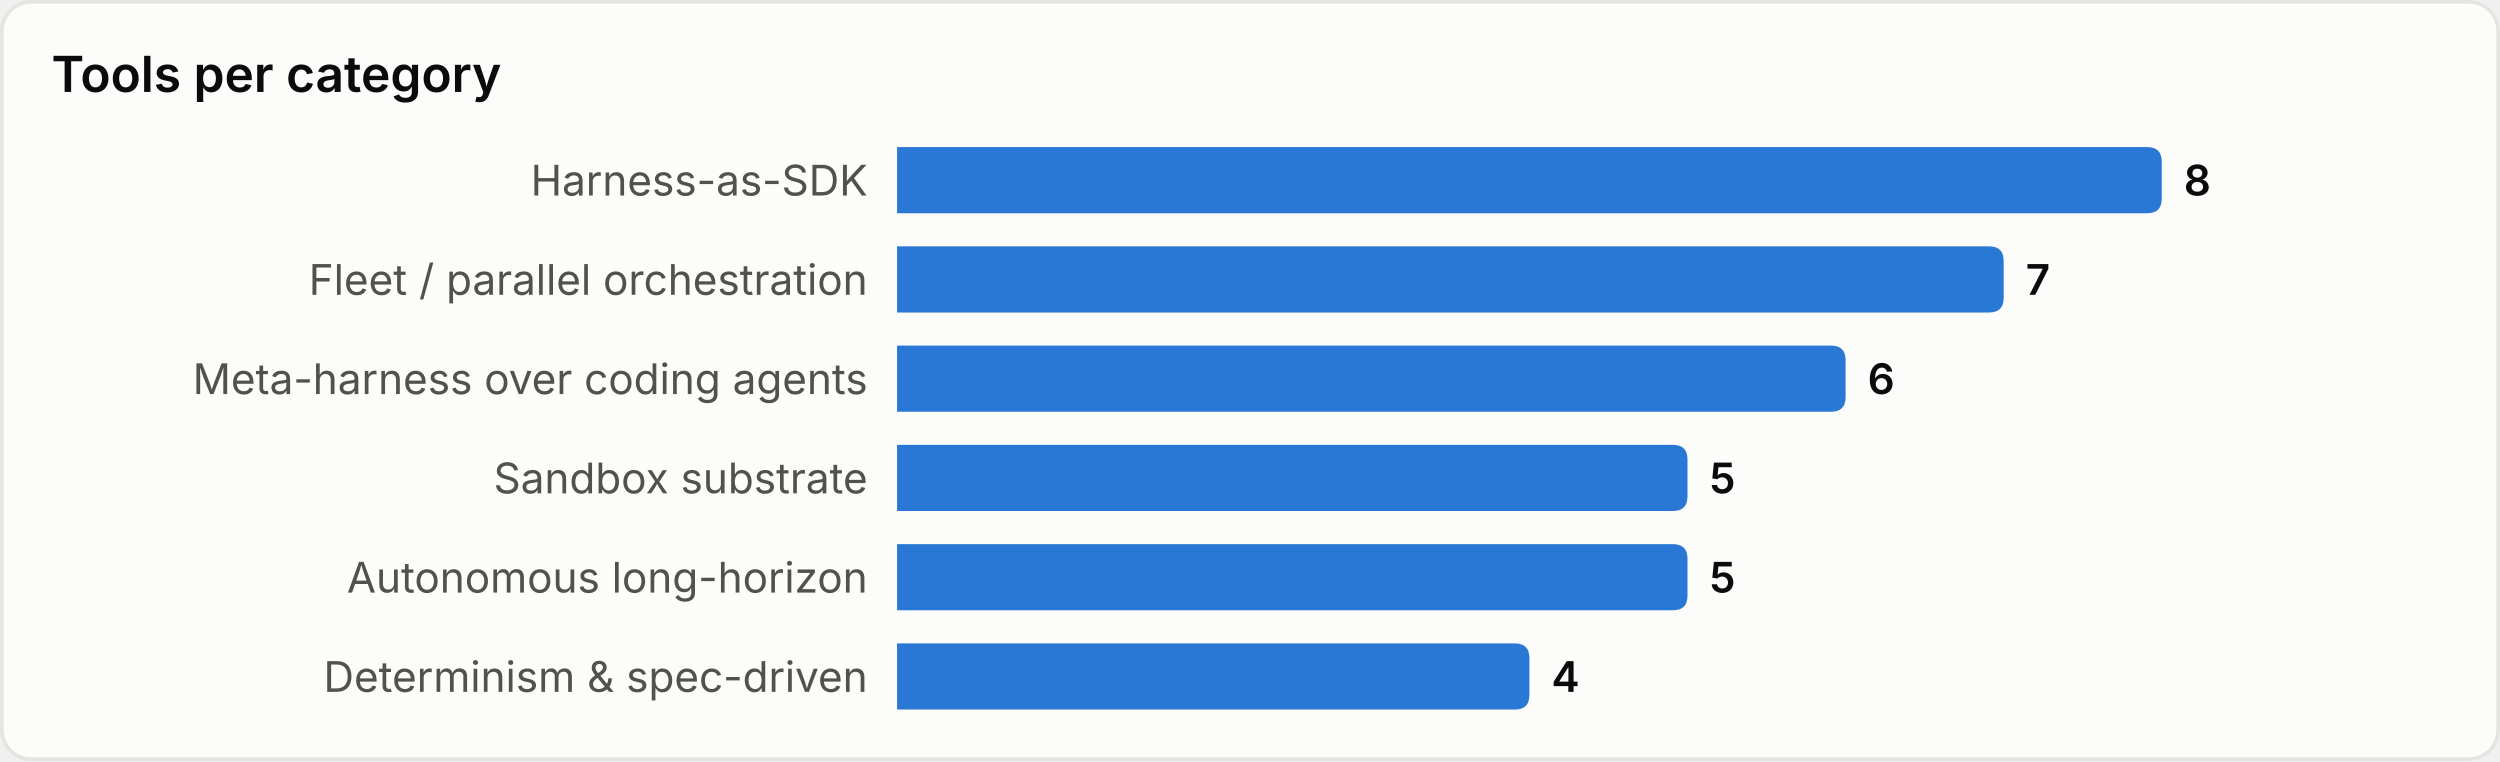
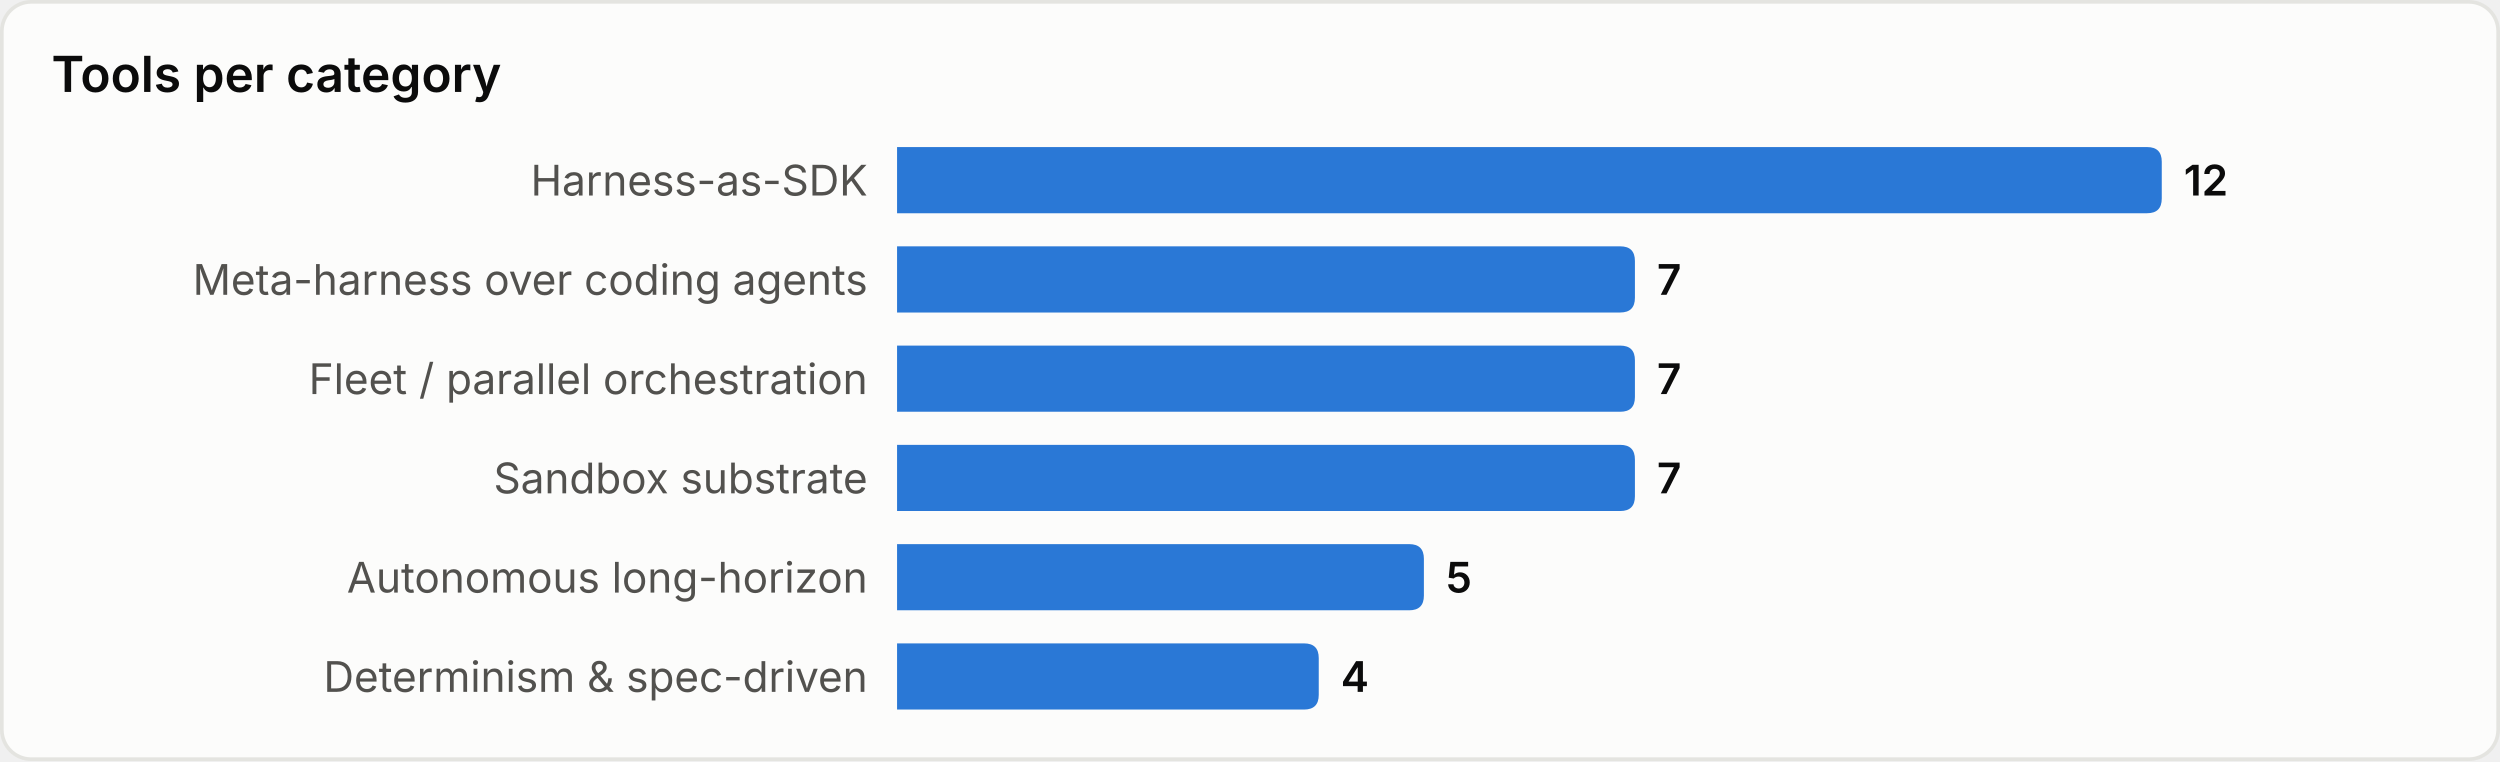
<svg xmlns="http://www.w3.org/2000/svg" width="680" height="207" viewBox="0 0 680 207" role="img" aria-label="Tools per category">
  <style>
text{font-family:system-ui,-apple-system,'Segoe UI',sans-serif}
.srf{fill:#fcfcfb;stroke:#e4e4e0}.ttl{fill:#0b0b0b;font-size:13.5px;font-weight:600}
.lbl{fill:#52514e;font-size:11.5px}.val{fill:#0b0b0b;font-size:11.5px;font-weight:600}
.bar{fill:#2a78d6}
@media(prefers-color-scheme:dark){
.srf{fill:#1a1a19;stroke:#33332f}.ttl{fill:#ffffff}
.lbl{fill:#c3c2b7}.val{fill:#ffffff}.bar{fill:#3987e5}
}
</style>
  <rect x="0.5" y="0.5" width="679" height="206" rx="8" class="srf" />
  <text x="14" y="25" class="ttl">Tools per category</text>
  <text x="236" y="49.0" class="lbl" text-anchor="end" dominant-baseline="central">Harness-as-SDK</text>
  <path d="M244,40 h340.0 q4,0 4,4 v10 q0,4 -4,4 h-340.0 z" class="bar" />
-   <text x="594.0" y="49.0" class="val" dominant-baseline="central">8</text>
-   <text x="236" y="76.0" class="lbl" text-anchor="end" dominant-baseline="central">Fleet / parallel orchestration</text>
-   <path d="M244,67 h297.0 q4,0 4,4 v10 q0,4 -4,4 h-297.0 z" class="bar" />
-   <text x="551.0" y="76.0" class="val" dominant-baseline="central">7</text>
-   <text x="236" y="103.0" class="lbl" text-anchor="end" dominant-baseline="central">Meta-harness over coding agents</text>
-   <path d="M244,94 h254.0 q4,0 4,4 v10 q0,4 -4,4 h-254.0 z" class="bar" />
-   <text x="508.0" y="103.0" class="val" dominant-baseline="central">6</text>
+   <text x="594.0" y="49.0" class="val" dominant-baseline="central">12</text>
+   <text x="236" y="76.0" class="lbl" text-anchor="end" dominant-baseline="central">Meta-harness over coding agents</text>
+   <path d="M244,67 h196.7 q4,0 4,4 v10 q0,4 -4,4 h-196.7 z" class="bar" />
+   <text x="450.7" y="76.0" class="val" dominant-baseline="central">7</text>
+   <text x="236" y="103.0" class="lbl" text-anchor="end" dominant-baseline="central">Fleet / parallel orchestration</text>
+   <path d="M244,94 h196.7 q4,0 4,4 v10 q0,4 -4,4 h-196.7 z" class="bar" />
+   <text x="450.7" y="103.0" class="val" dominant-baseline="central">7</text>
  <text x="236" y="130.0" class="lbl" text-anchor="end" dominant-baseline="central">Sandbox substrate</text>
-   <path d="M244,121 h211.0 q4,0 4,4 v10 q0,4 -4,4 h-211.0 z" class="bar" />
-   <text x="465.0" y="130.0" class="val" dominant-baseline="central">5</text>
+   <path d="M244,121 h196.7 q4,0 4,4 v10 q0,4 -4,4 h-196.7 z" class="bar" />
+   <text x="450.7" y="130.0" class="val" dominant-baseline="central">7</text>
  <text x="236" y="157.0" class="lbl" text-anchor="end" dominant-baseline="central">Autonomous long-horizon</text>
-   <path d="M244,148 h211.0 q4,0 4,4 v10 q0,4 -4,4 h-211.0 z" class="bar" />
-   <text x="465.0" y="157.0" class="val" dominant-baseline="central">5</text>
+   <path d="M244,148 h139.3 q4,0 4,4 v10 q0,4 -4,4 h-139.3 z" class="bar" />
+   <text x="393.3" y="157.0" class="val" dominant-baseline="central">5</text>
  <text x="236" y="184.0" class="lbl" text-anchor="end" dominant-baseline="central">Determinism &amp; spec-driven</text>
-   <path d="M244,175 h168.0 q4,0 4,4 v10 q0,4 -4,4 h-168.0 z" class="bar" />
-   <text x="422.0" y="184.0" class="val" dominant-baseline="central">4</text>
+   <path d="M244,175 h110.7 q4,0 4,4 v10 q0,4 -4,4 h-110.7 z" class="bar" />
+   <text x="364.7" y="184.0" class="val" dominant-baseline="central">4</text>
</svg>
